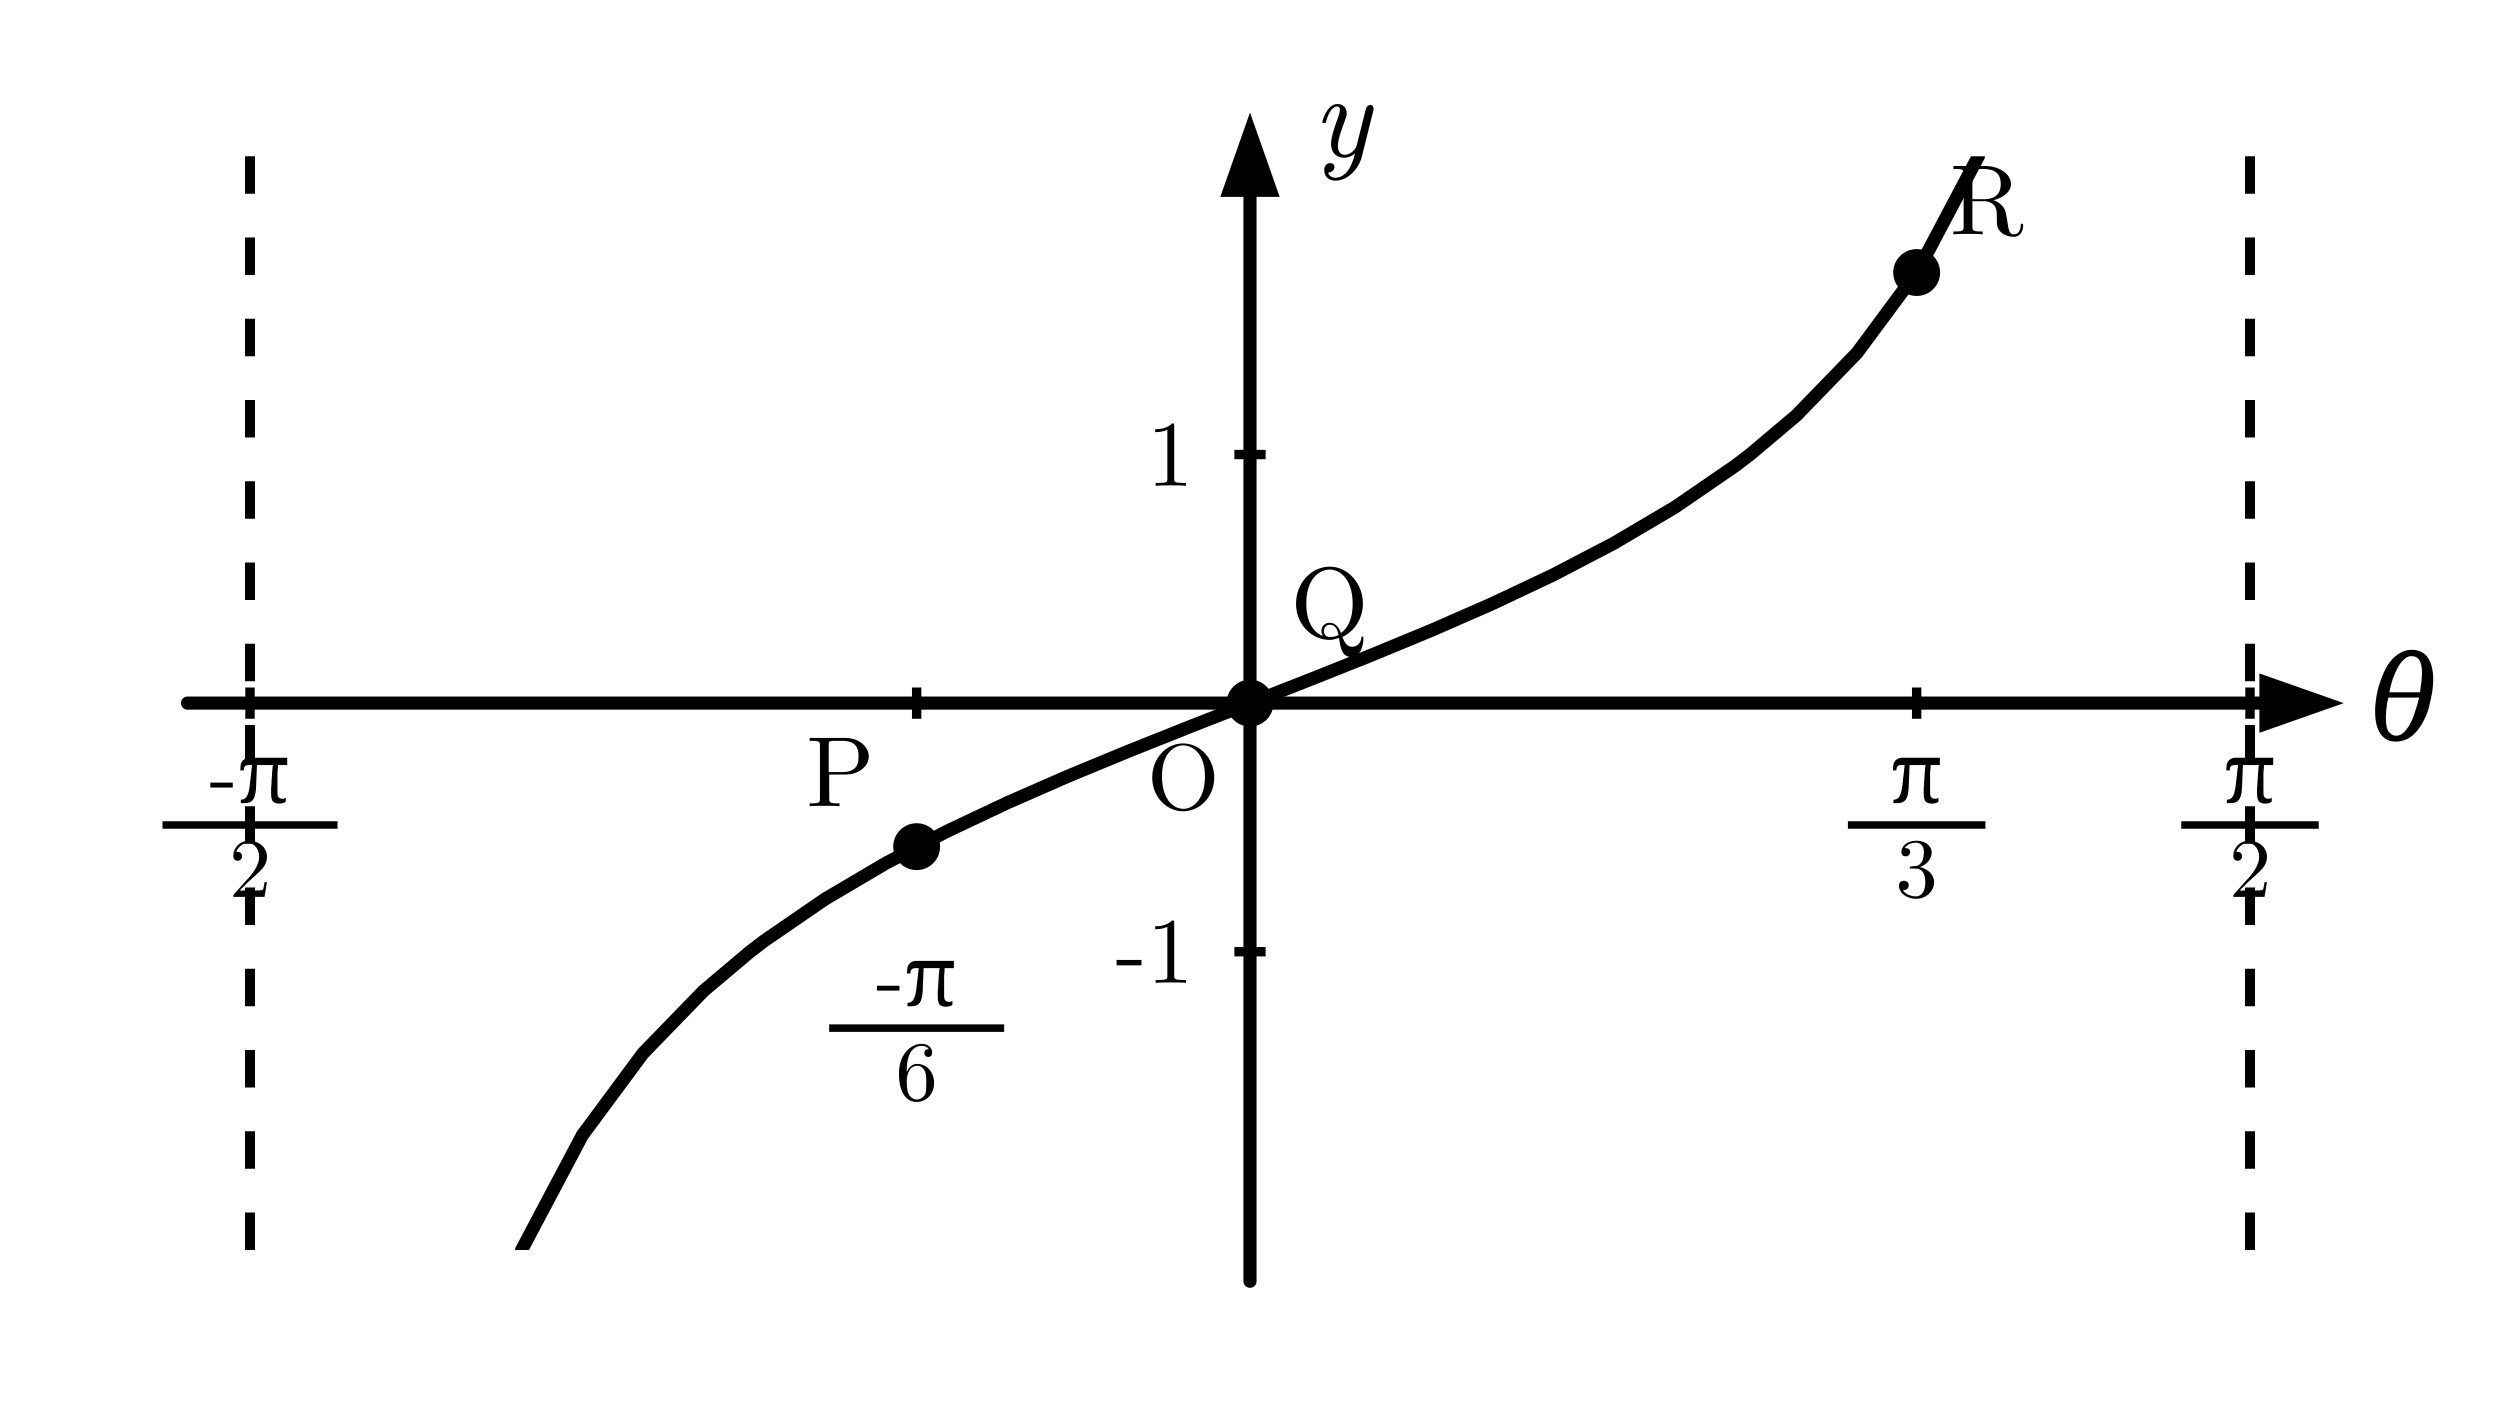
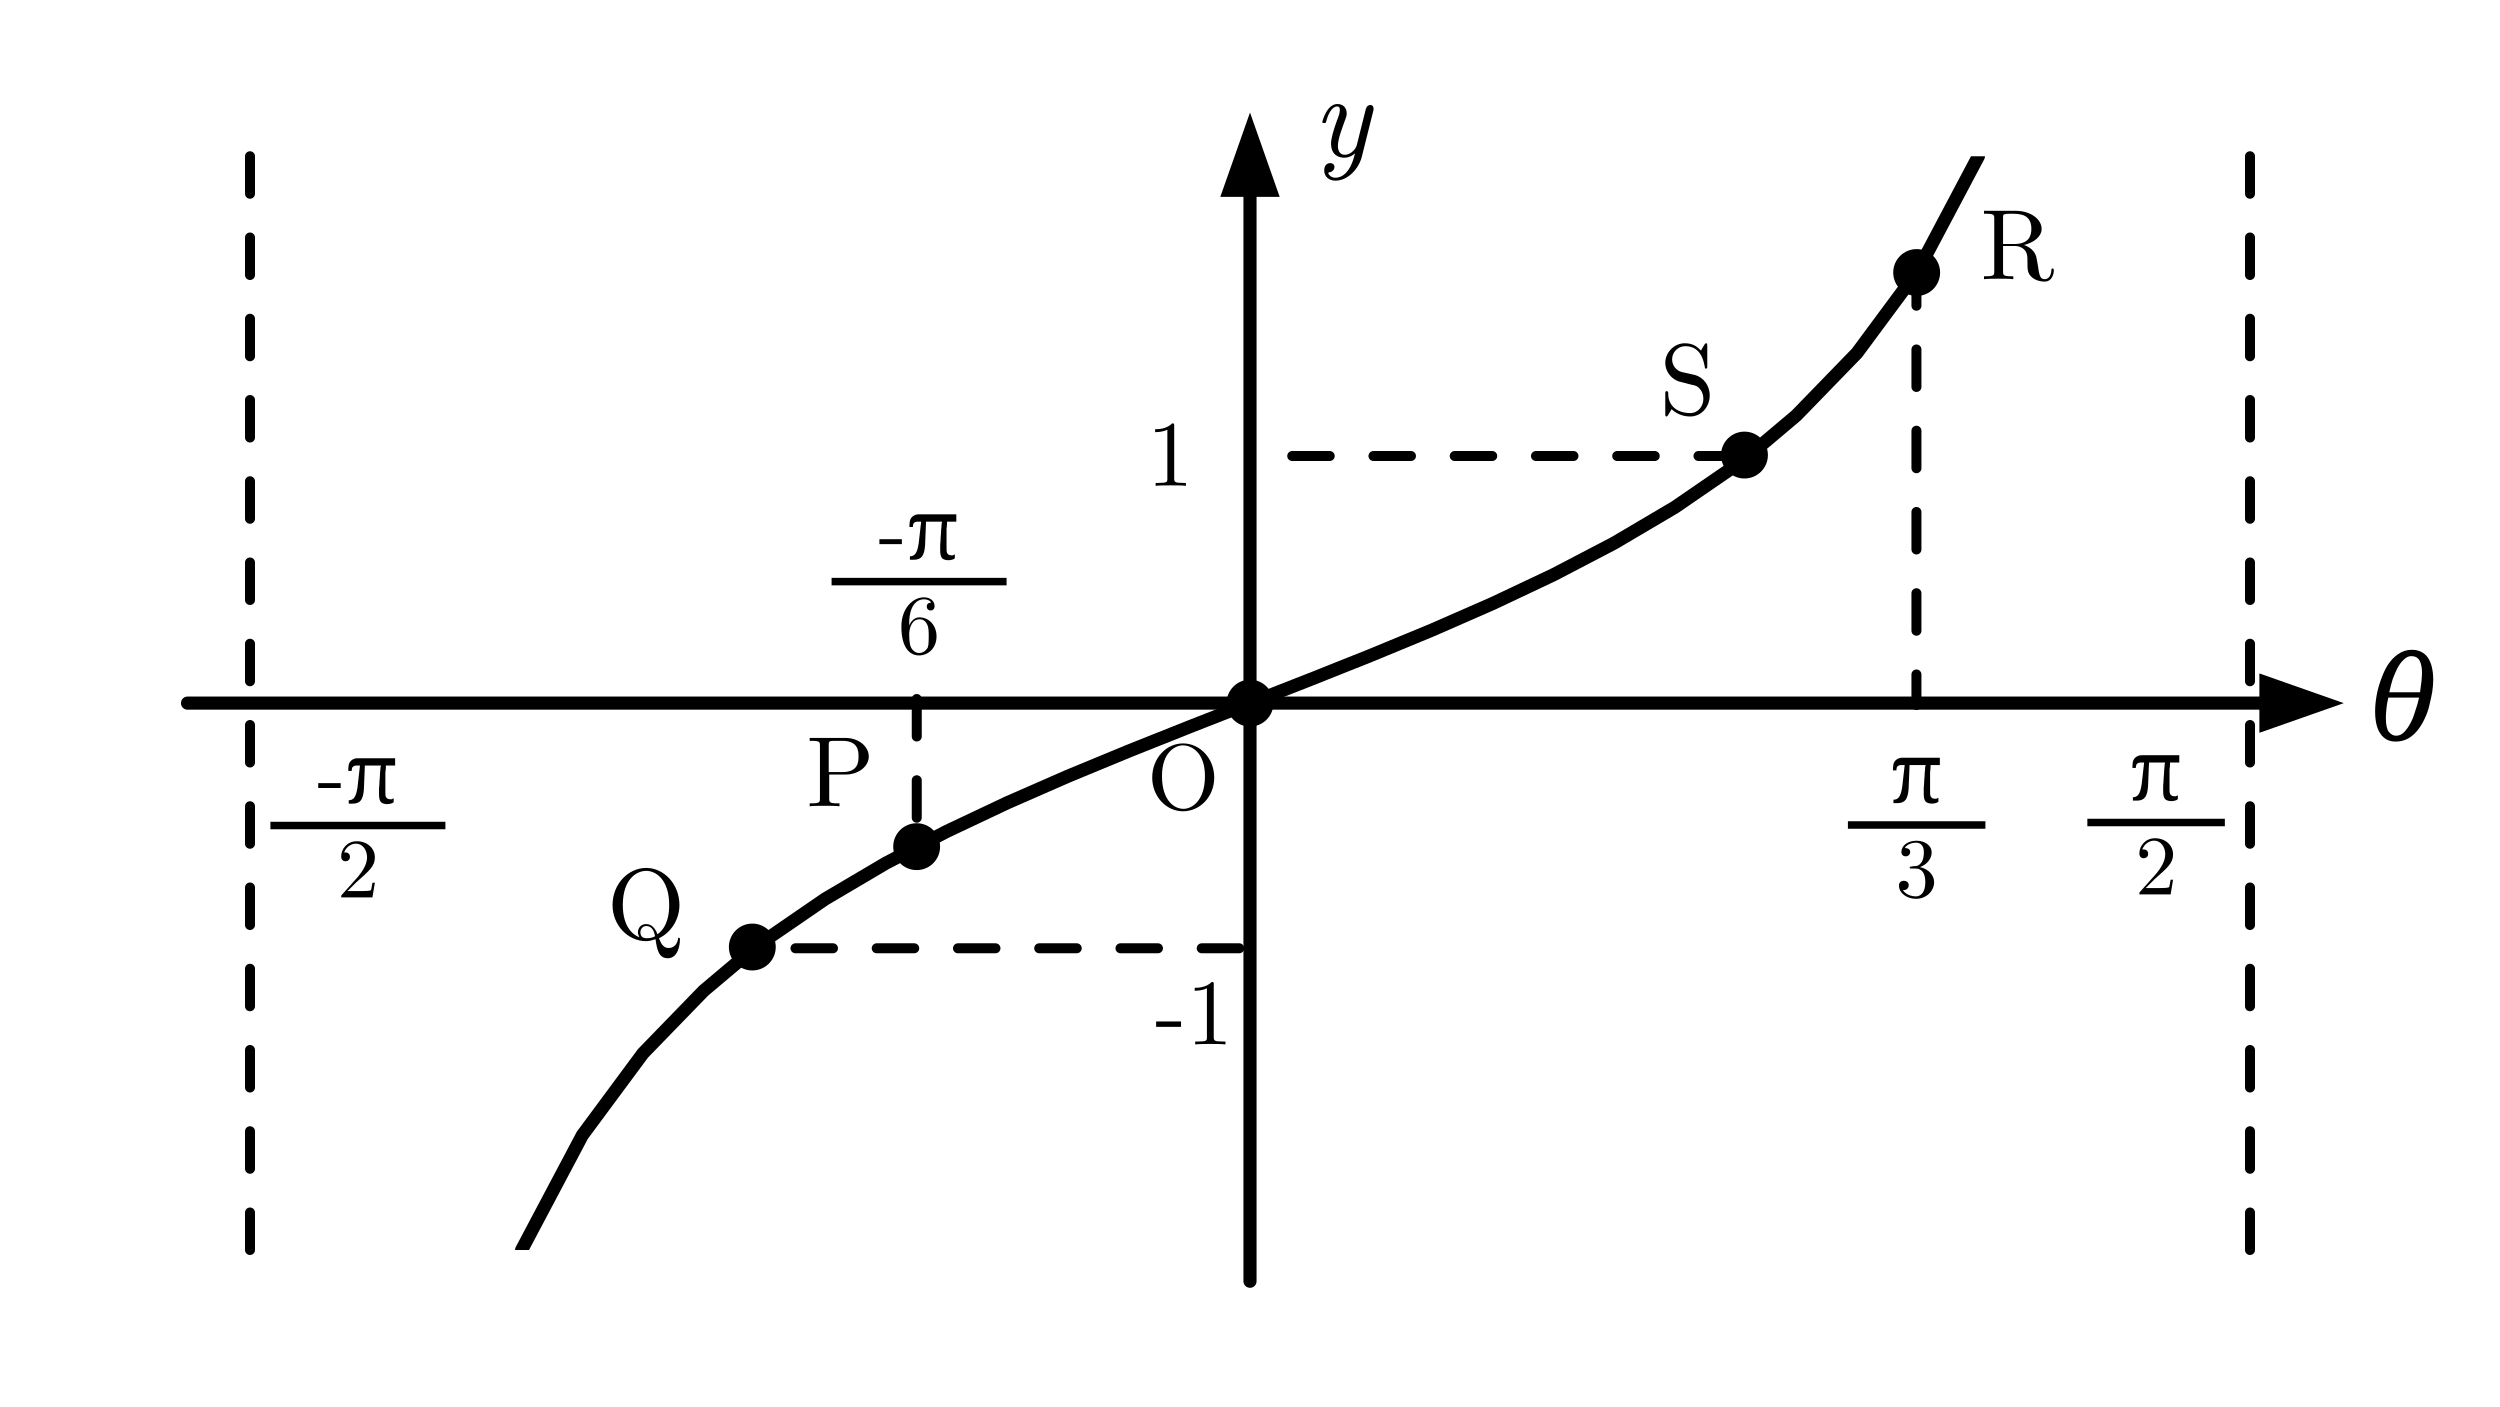
- <svg xmlns="http://www.w3.org/2000/svg" width="80mm" height="45mm" viewBox="0 0 80 45">
-   <defs>
-     <style>
+ <svg xmlns="http://www.w3.org/2000/svg" width="80mm" height="45mm" viewBox="0 0 80 45" version="1.1" id="svg26">
+   <defs id="defs1">
+     <style id="style1">
      .axis {
        stroke: #000000;
        stroke-width: 0.42;
        fill: none;
        stroke-linecap: round;
      }
      .axis-arrow,
      .point {
        fill: #000000;
        stroke: none;
      }
      .tick {
        stroke: #000000;
        stroke-width: 0.30;
      }
      .curve {
        stroke: #000000;
        stroke-width: 0.42;
        fill: none;
        stroke-linecap: round;
        stroke-linejoin: round;
      }
      .asymptote {
        stroke: #000000;
        stroke-width: 0.32;
        fill: none;
        stroke-dasharray: 1.2 1.4;
      }
      .axis-label,
      .tick-label,
      .point-label,
      .frac-text {
        font-family: "CMU Serif", "Latin Modern Roman",
                     "Computer Modern Serif", serif;
        fill: #000000;
      }
      .axis-label {
        font-size: 3.8px;
        font-style: italic;
      }
      .tick-label {
        font-size: 3.0px;
        font-style: normal;
      }
      .point-label {
        font-size: 3.2px;
        font-style: normal;
      }
      .frac-text {
        font-size: 2.7px;
        font-style: normal;
      }
      .frac-line {
        stroke: #000000;
        stroke-width: 0.24;
      }
    </style>
    <clipPath id="graph-clip">
-       <rect x="8" y="5" width="64" height="35" />
+       <rect x="8" y="5" width="64" height="35" id="rect1" />
    </clipPath>
  </defs>
-   <g id="asymptote-layer">
-     <line class="asymptote" x1="8" y1="5" x2="8" y2="40" />
-     <line class="asymptote" x1="72" y1="5" x2="72" y2="40" />
+   <line class="asymptote" x1="8" y1="5" x2="8" y2="40" id="line1" style="stroke-linecap:round" />
+   <line class="asymptote" x1="72" y1="5" x2="72" y2="40" id="line2" style="stroke-linecap:round" />
+   <line class="asymptote" x1="61.326" y1="8.583" x2="61.326" y2="22.56" id="line2-9" style="fill:none;stroke:#000000;stroke-width:0.32;stroke-linecap:round;stroke-dasharray:1.2, 1.4" />
+   <line class="asymptote" x1="29.336" y1="22.368" x2="29.336" y2="27.203" id="line2-9-6" style="fill:none;stroke:#000000;stroke-width:0.32;stroke-linecap:round;stroke-dasharray:1.2, 1.4" />
+   <line class="asymptote" x1="55.551" y1="14.592" x2="40.112" y2="14.592" id="line2-9-6-6" style="fill:none;stroke:#000000;stroke-width:0.32;stroke-linecap:round;stroke-dasharray:1.2, 1.4" />
+   <line class="asymptote" x1="39.655" y1="30.345" x2="24.216" y2="30.345" id="line2-9-6-6-6" style="fill:none;stroke:#000000;stroke-width:0.32;stroke-linecap:round;stroke-dasharray:1.2, 1.4" />
+   <line class="axis" x1="6" y1="22.5" x2="72.8" y2="22.5" id="line3" />
+   <polygon class="axis-arrow" points="72.3,23.45 75,22.5 72.3,21.55 " id="polygon3" />
+   <line class="axis" x1="40" y1="41" x2="40" y2="5.8" id="line4" />
+   <polygon class="axis-arrow" points="40.95,6.3 40,3.6 39.05,6.3 " id="polygon4" />
+   <text class="tick-label" x="36.7" y="25.9" id="text10">O</text>
+   <text class="axis-label" x="75.8" y="23.7" id="text11">θ</text>
+   <text class="axis-label" x="42" y="5" id="text12">y</text>
+   <g transform="translate(11.45285,25.71668)" id="g14">
+     <text class="frac-text" x="0" y="0" text-anchor="middle" id="text13">-π</text>
+     <line class="frac-line" x1="-2.8" y1="0.7" x2="2.8" y2="0.7" id="line13" />
+     <text class="frac-text" x="0" y="3" text-anchor="middle" id="text14">2</text>
  </g>
-   <g id="axis-layer">
-     <line class="axis" x1="6" y1="22.5" x2="72.8" y2="22.5" />
-     <polygon class="axis-arrow" points="75,22.5 72.3,21.55 72.3,23.45" />
-     <line class="axis" x1="40" y1="41" x2="40" y2="5.8" />
-     <polygon class="axis-arrow" points="40,3.6 39.05,6.3 40.95,6.3" />
-     <line class="tick" x1="8" y1="22" x2="8" y2="23" />
-     <line class="tick" x1="29.333" y1="22" x2="29.333" y2="23" />
-     <line class="tick" x1="61.333" y1="22" x2="61.333" y2="23" />
-     <line class="tick" x1="72" y1="22" x2="72" y2="23" />
-     <line class="tick" x1="39.5" y1="14.545" x2="40.5" y2="14.545" />
-     <line class="tick" x1="39.5" y1="30.455" x2="40.5" y2="30.455" />
-     <text class="tick-label" x="36.7" y="25.9">O</text>
-     <text class="axis-label" x="75.8" y="23.7">θ</text>
-     <text class="axis-label" x="42.0" y="5.0">y</text>
-     <g transform="translate(8,25.7)">
-       <text class="frac-text" x="0" y="0" text-anchor="middle">-π</text>
-       <line class="frac-line" x1="-2.8" y1="0.7" x2="2.8" y2="0.7" />
-       <text class="frac-text" x="0" y="3.0" text-anchor="middle">2</text>
-     </g>
-     <g transform="translate(29.333,32.2)">
-       <text class="frac-text" x="0" y="0" text-anchor="middle">-π</text>
-       <line class="frac-line" x1="-2.8" y1="0.7" x2="2.8" y2="0.7" />
-       <text class="frac-text" x="0" y="3.0" text-anchor="middle">6</text>
-     </g>
-     <g transform="translate(61.333,25.7)">
-       <text class="frac-text" x="0" y="0" text-anchor="middle">π</text>
-       <line class="frac-line" x1="-2.2" y1="0.7" x2="2.2" y2="0.7" />
-       <text class="frac-text" x="0" y="3.0" text-anchor="middle">3</text>
-     </g>
-     <g transform="translate(72,25.7)">
-       <text class="frac-text" x="0" y="0" text-anchor="middle">π</text>
-       <line class="frac-line" x1="-2.2" y1="0.7" x2="2.2" y2="0.7" />
-       <text class="frac-text" x="0" y="3.0" text-anchor="middle">2</text>
-     </g>
-     <text class="tick-label" x="38.2" y="15.545" text-anchor="end">1</text>
-     <text class="tick-label" x="38.2" y="31.455" text-anchor="end">-1</text>
+   <g transform="translate(29.41052,17.91137)" id="g16">
+     <text class="frac-text" x="0" y="0" text-anchor="middle" id="text15">-π</text>
+     <line class="frac-line" x1="-2.8" y1="0.7" x2="2.8" y2="0.7" id="line15" />
+     <text class="frac-text" x="0" y="3" text-anchor="middle" id="text16">6</text>
  </g>
+   <g transform="translate(61.333,25.7)" id="g18">
+     <text class="frac-text" x="0" y="0" text-anchor="middle" id="text17">π</text>
+     <line class="frac-line" x1="-2.2" y1="0.7" x2="2.2" y2="0.7" id="line17" />
+     <text class="frac-text" x="0" y="3" text-anchor="middle" id="text18">3</text>
+   </g>
+   <g transform="translate(68.99509,25.6203)" id="g20">
+     <text class="frac-text" x="0" y="0" text-anchor="middle" id="text19">π</text>
+     <line class="frac-line" x1="-2.2" y1="0.7" x2="2.2" y2="0.7" id="line19" />
+     <text class="frac-text" x="0" y="3" text-anchor="middle" id="text20">2</text>
+   </g>
+   <text class="tick-label" x="38.2" y="15.545" text-anchor="end" id="text21">1</text>
+   <text class="tick-label" x="39.462" y="33.424" text-anchor="end" id="text22">-1</text>
  <g id="curve-layer" clip-path="url(#graph-clip)">
-     <path class="curve" d="M 16.691,40              L 18.634,36.329              L 20.576,33.706              L 22.518,31.705              L 24,30.455              L 24.461,30.103              L 26.403,28.769              L 28.346,27.622              L 30.288,26.608              L 32.230,25.690              L 34.173,24.839              L 36.115,24.036              L 38.058,23.261              L 40,22.5              L 41.942,21.739              L 43.885,20.964              L 45.827,20.161              L 47.770,19.310              L 49.712,18.392              L 51.654,17.378              L 53.597,16.231              L 55.539,14.897              L 56,14.545              L 57.482,13.295              L 59.424,11.294              L 61.366,8.671              L 63.309,5" />
+     <path class="curve" d="M 16.691,40              L 18.634,36.329              L 20.576,33.706              L 22.518,31.705              L 24,30.455              L 24.461,30.103              L 26.403,28.769              L 28.346,27.622              L 30.288,26.608              L 32.230,25.690              L 34.173,24.839              L 36.115,24.036              L 38.058,23.261              L 40,22.5              L 41.942,21.739              L 43.885,20.964              L 45.827,20.161              L 47.770,19.310              L 49.712,18.392              L 51.654,17.378              L 53.597,16.231              L 55.539,14.897              L 56,14.545              L 57.482,13.295              L 59.424,11.294              L 61.366,8.671              L 63.309,5" id="path22" />
  </g>
-   <g id="point-layer">
-     <circle class="point" cx="29.333" cy="27.093" r="0.75" />
-     <circle class="point" cx="40" cy="22.5" r="0.75" />
-     <circle class="point" cx="61.333" cy="8.721" r="0.75" />
-     <text class="point-label" x="25.8" y="25.8">P</text>
-     <text class="point-label" x="41.3" y="20.4">Q</text>
-     <text class="point-label" x="62.4" y="7.5">R</text>
-   </g>
+   <circle class="point" cx="29.333" cy="27.093" r="0.75" id="circle22" />
+   <circle class="point" cx="40" cy="22.5" r="0.75" id="circle23" />
+   <circle class="point" cx="61.333" cy="8.721" r="0.75" id="circle24" />
+   <circle class="point" cx="55.823" cy="14.562" r="0.75" id="circle24-5" style="fill:#000000;stroke:none" />
+   <circle class="point" cx="24.074" cy="30.305" r="0.75" id="circle24-5-7" style="fill:#000000;stroke:none" />
+   <text class="point-label" x="25.8" y="25.8" id="text24">P</text>
+   <text class="point-label" x="19.429" y="30.039" id="text25">Q</text>
+   <text class="point-label" x="63.378" y="8.935" id="text26">R</text>
+   <text class="point-label" x="53.119" y="13.251" id="text26-1" style="font-style:normal;font-size:3.2px;font-family:'CMU Serif', 'Latin Modern Roman', 'Computer Modern Serif', serif;fill:#000000">S</text>
</svg>
